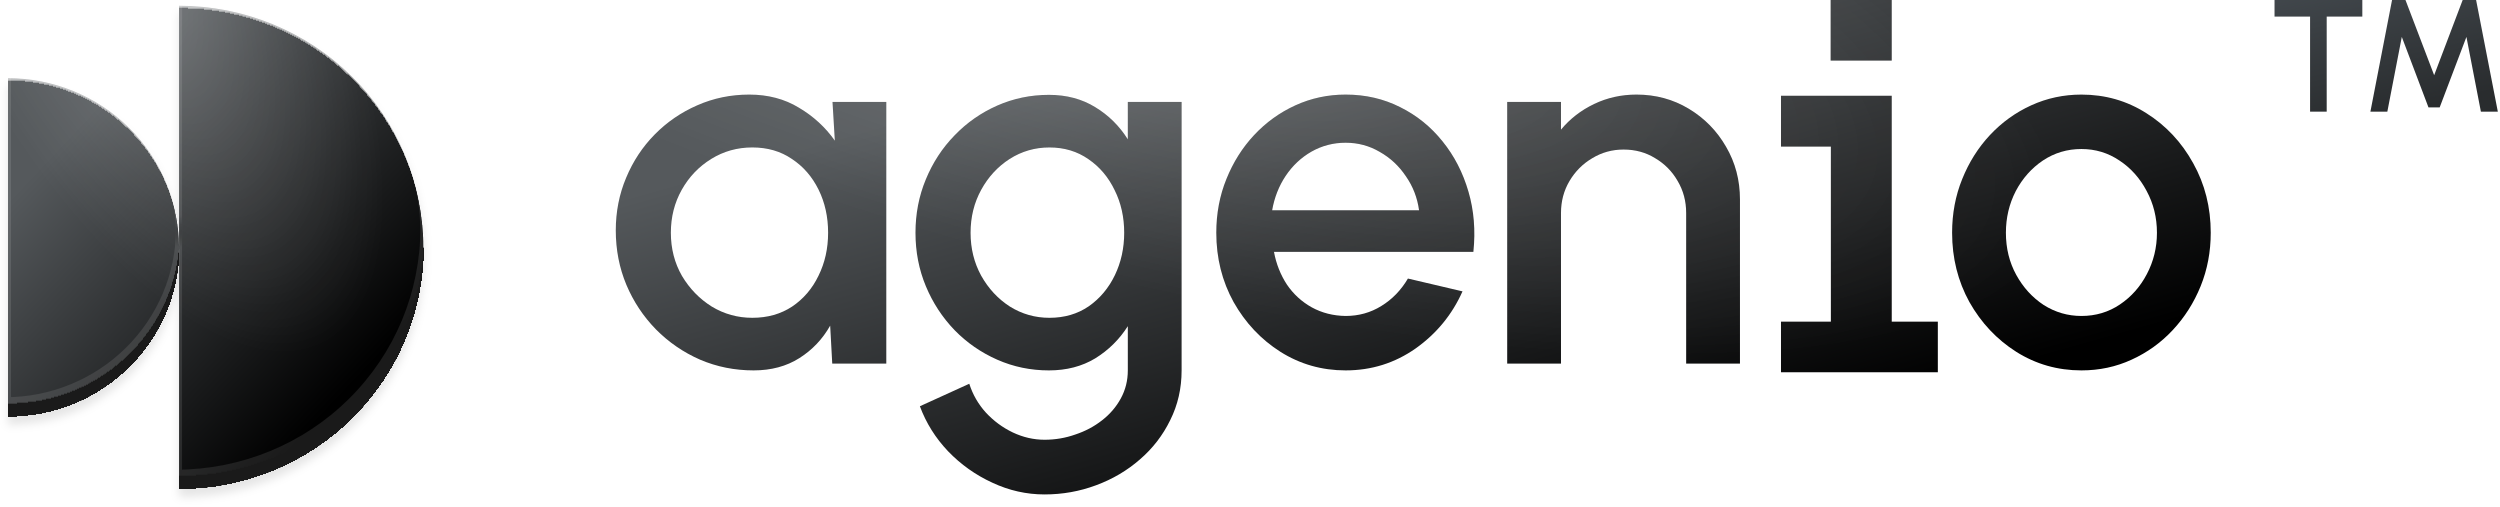
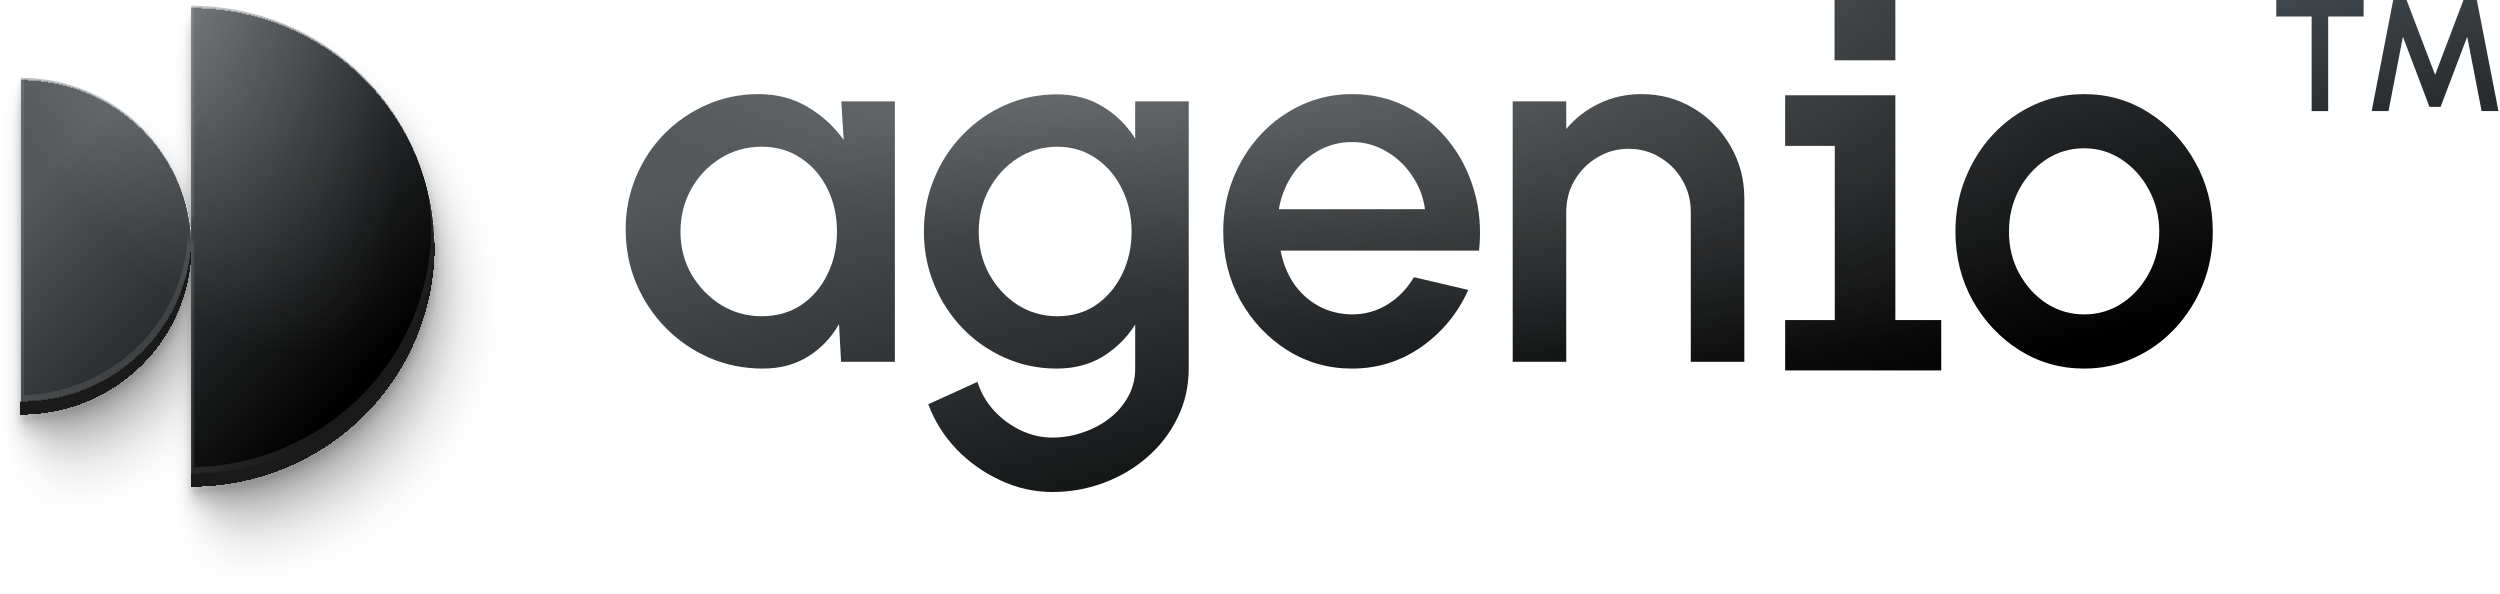
- <svg xmlns="http://www.w3.org/2000/svg" width="809" height="164" viewBox="0 0 809 164" fill="none">
-   <g filter="url(#filter0_diii_2197_426)">
-     <path d="M113.85 135.253C99.021 149.907 78.909 158.14 57.939 158.14V80.29C57.861 94.692 52.039 108.488 41.728 118.677C31.348 128.935 17.27 134.698 2.59 134.698L2.59 25.302C17.27 25.302 31.348 31.065 41.728 41.323C52.039 51.512 57.861 65.308 57.939 79.71L57.939 1.861C78.909 1.861 99.021 10.093 113.85 24.747C128.678 39.401 137.009 59.276 137.009 80C137.009 100.724 128.678 120.599 113.85 135.253Z" fill="url(#paint0_linear_2197_426)" />
-     <path d="M113.85 135.253C99.021 149.907 78.909 158.14 57.939 158.14V80.29C57.861 94.692 52.039 108.488 41.728 118.677C31.348 128.935 17.27 134.698 2.59 134.698L2.59 25.302C17.27 25.302 31.348 31.065 41.728 41.323C52.039 51.512 57.861 65.308 57.939 79.71L57.939 1.861C78.909 1.861 99.021 10.093 113.85 24.747C128.678 39.401 137.009 59.276 137.009 80C137.009 100.724 128.678 120.599 113.85 135.253Z" fill="url(#paint1_radial_2197_426)" fill-opacity="0.2" />
+ <svg xmlns="http://www.w3.org/2000/svg" width="813" height="193" viewBox="0 0 813 193" fill="none">
+   <g filter="url(#filter0_ddddiii_2197_426)">
+     <path d="M118.054 135.253C103.225 149.907 83.113 158.14 62.143 158.14V80.29C62.066 94.692 56.243 108.488 45.932 118.677C35.552 128.935 21.474 134.698 6.794 134.698L6.794 25.302C21.474 25.302 35.552 31.065 45.932 41.323C56.243 51.512 62.066 65.308 62.143 79.71L62.143 1.861C83.113 1.861 103.225 10.093 118.054 24.747C132.882 39.401 141.213 59.276 141.213 80C141.213 100.724 132.882 120.599 118.054 135.253Z" fill="url(#paint0_linear_2197_426)" />
+     <path d="M118.054 135.253C103.225 149.907 83.113 158.14 62.143 158.14V80.29C62.066 94.692 56.243 108.488 45.932 118.677C35.552 128.935 21.474 134.698 6.794 134.698L6.794 25.302C21.474 25.302 35.552 31.065 45.932 41.323C56.243 51.512 62.066 65.308 62.143 79.71L62.143 1.861C83.113 1.861 103.225 10.093 118.054 24.747C132.882 39.401 141.213 59.276 141.213 80C141.213 100.724 132.882 120.599 118.054 135.253Z" fill="url(#paint1_radial_2197_426)" fill-opacity="0.2" />
  </g>
-   <path d="M673.548 119.86C665.849 119.86 658.819 117.855 652.458 113.847C646.153 109.839 641.104 104.476 637.31 97.758C633.572 90.984 631.703 83.504 631.703 75.318C631.703 69.109 632.791 63.322 634.967 57.959C637.143 52.54 640.128 47.798 643.922 43.733C647.771 39.612 652.235 36.394 657.312 34.08C662.389 31.765 667.801 30.608 673.548 30.608C681.248 30.608 688.25 32.612 694.555 36.62C700.915 40.628 705.965 46.019 709.703 52.794C713.497 59.568 715.394 67.076 715.394 75.318C715.394 81.472 714.306 87.23 712.13 92.593C709.954 97.956 706.941 102.698 703.091 106.819C699.297 110.884 694.862 114.073 689.784 116.388C684.763 118.702 679.351 119.86 673.548 119.86ZM673.548 102.246C678.179 102.246 682.336 101.004 686.018 98.52C689.701 96.037 692.602 92.762 694.722 88.698C696.898 84.577 697.986 80.117 697.986 75.318C697.986 70.407 696.87 65.891 694.638 61.77C692.462 57.649 689.533 54.374 685.851 51.947C682.168 49.463 678.068 48.221 673.548 48.221C668.973 48.221 664.816 49.463 661.078 51.947C657.396 54.431 654.467 57.733 652.291 61.854C650.17 65.975 649.11 70.463 649.11 75.318C649.11 80.343 650.226 84.887 652.458 88.952C654.69 93.016 657.647 96.262 661.329 98.69C665.068 101.061 669.14 102.246 673.548 102.246Z" fill="url(#paint2_linear_2197_426)" />
-   <path d="M673.548 119.86C665.849 119.86 658.819 117.855 652.458 113.847C646.153 109.839 641.104 104.476 637.31 97.758C633.572 90.984 631.703 83.504 631.703 75.318C631.703 69.109 632.791 63.322 634.967 57.959C637.143 52.54 640.128 47.798 643.922 43.733C647.771 39.612 652.235 36.394 657.312 34.08C662.389 31.765 667.801 30.608 673.548 30.608C681.248 30.608 688.25 32.612 694.555 36.62C700.915 40.628 705.965 46.019 709.703 52.794C713.497 59.568 715.394 67.076 715.394 75.318C715.394 81.472 714.306 87.23 712.13 92.593C709.954 97.956 706.941 102.698 703.091 106.819C699.297 110.884 694.862 114.073 689.784 116.388C684.763 118.702 679.351 119.86 673.548 119.86ZM673.548 102.246C678.179 102.246 682.336 101.004 686.018 98.52C689.701 96.037 692.602 92.762 694.722 88.698C696.898 84.577 697.986 80.117 697.986 75.318C697.986 70.407 696.87 65.891 694.638 61.77C692.462 57.649 689.533 54.374 685.851 51.947C682.168 49.463 678.068 48.221 673.548 48.221C668.973 48.221 664.816 49.463 661.078 51.947C657.396 54.431 654.467 57.733 652.291 61.854C650.17 65.975 649.11 70.463 649.11 75.318C649.11 80.343 650.226 84.887 652.458 88.952C654.69 93.016 657.647 96.262 661.329 98.69C665.068 101.061 669.14 102.246 673.548 102.246Z" fill="url(#paint3_radial_2197_426)" fill-opacity="0.2" />
-   <path d="M563.051 64.564V117.658H545.643V68.883C545.643 65.1 544.722 61.657 542.881 58.552C541.096 55.447 538.669 52.991 535.6 51.185C532.587 49.322 529.184 48.39 525.39 48.39C521.707 48.39 518.332 49.322 515.263 51.185C512.194 52.991 509.74 55.447 507.898 58.552C506.057 61.657 505.137 65.1 505.137 68.883V117.658H487.729V32.979H505.137V41.955C508.038 38.455 511.609 35.689 515.849 33.656C520.089 31.624 524.664 30.608 529.574 30.608C535.767 30.608 541.403 32.132 546.48 35.181C551.557 38.229 555.574 42.322 558.531 47.459C561.544 52.596 563.051 58.298 563.051 64.564Z" fill="url(#paint4_linear_2197_426)" />
-   <path d="M563.051 64.564V117.658H545.643V68.883C545.643 65.1 544.722 61.657 542.881 58.552C541.096 55.447 538.669 52.991 535.6 51.185C532.587 49.322 529.184 48.39 525.39 48.39C521.707 48.39 518.332 49.322 515.263 51.185C512.194 52.991 509.74 55.447 507.898 58.552C506.057 61.657 505.137 65.1 505.137 68.883V117.658H487.729V32.979H505.137V41.955C508.038 38.455 511.609 35.689 515.849 33.656C520.089 31.624 524.664 30.608 529.574 30.608C535.767 30.608 541.403 32.132 546.48 35.181C551.557 38.229 555.574 42.322 558.531 47.459C561.544 52.596 563.051 58.298 563.051 64.564Z" fill="url(#paint5_radial_2197_426)" fill-opacity="0.2" />
-   <path d="M435.438 119.86C427.738 119.86 420.708 117.855 414.347 113.847C408.043 109.839 402.993 104.476 399.199 97.758C395.461 90.984 393.592 83.504 393.592 75.318C393.592 69.109 394.68 63.322 396.856 57.959C399.032 52.54 402.017 47.798 405.811 43.733C409.661 39.612 414.124 36.394 419.202 34.08C424.279 31.765 429.691 30.608 435.438 30.608C441.854 30.608 447.74 31.963 453.096 34.672C458.453 37.326 463.028 41.023 466.822 45.765C470.616 50.451 473.405 55.87 475.191 62.024C476.976 68.121 477.506 74.613 476.781 81.5H412.255C412.98 85.395 414.375 88.924 416.44 92.085C418.56 95.19 421.238 97.645 424.474 99.452C427.766 101.258 431.42 102.19 435.438 102.246C439.678 102.246 443.528 101.174 446.987 99.028C450.502 96.883 453.375 93.919 455.607 90.137L473.266 94.287C469.918 101.795 464.869 107.948 458.118 112.746C451.367 117.489 443.807 119.86 435.438 119.86ZM411.669 68.036H459.206C458.648 63.971 457.225 60.302 454.938 57.028C452.706 53.697 449.888 51.072 446.485 49.153C443.137 47.177 439.455 46.189 435.438 46.189C431.476 46.189 427.794 47.148 424.39 49.068C421.043 50.987 418.253 53.612 416.021 56.943C413.845 60.217 412.395 63.915 411.669 68.036Z" fill="url(#paint6_linear_2197_426)" />
-   <path d="M435.438 119.86C427.738 119.86 420.708 117.855 414.347 113.847C408.043 109.839 402.993 104.476 399.199 97.758C395.461 90.984 393.592 83.504 393.592 75.318C393.592 69.109 394.68 63.322 396.856 57.959C399.032 52.54 402.017 47.798 405.811 43.733C409.661 39.612 414.124 36.394 419.202 34.08C424.279 31.765 429.691 30.608 435.438 30.608C441.854 30.608 447.74 31.963 453.096 34.672C458.453 37.326 463.028 41.023 466.822 45.765C470.616 50.451 473.405 55.87 475.191 62.024C476.976 68.121 477.506 74.613 476.781 81.5H412.255C412.98 85.395 414.375 88.924 416.44 92.085C418.56 95.19 421.238 97.645 424.474 99.452C427.766 101.258 431.42 102.19 435.438 102.246C439.678 102.246 443.528 101.174 446.987 99.028C450.502 96.883 453.375 93.919 455.607 90.137L473.266 94.287C469.918 101.795 464.869 107.948 458.118 112.746C451.367 117.489 443.807 119.86 435.438 119.86ZM411.669 68.036H459.206C458.648 63.971 457.225 60.302 454.938 57.028C452.706 53.697 449.888 51.072 446.485 49.153C443.137 47.177 439.455 46.189 435.438 46.189C431.476 46.189 427.794 47.148 424.39 49.068C421.043 50.987 418.253 53.612 416.021 56.943C413.845 60.217 412.395 63.915 411.669 68.036Z" fill="url(#paint7_radial_2197_426)" fill-opacity="0.2" />
-   <path d="M364.962 32.982H382.369V119.862C382.369 125.677 381.142 131.04 378.687 135.951C376.288 140.863 373.024 145.097 368.895 148.653C364.766 152.266 360.024 155.061 354.668 157.036C349.367 159.012 343.816 160 338.013 160C332.155 160 326.52 158.73 321.107 156.19C315.695 153.706 310.925 150.319 306.796 146.028C302.723 141.738 299.683 136.883 297.674 131.463L313.659 124.181C314.775 127.681 316.56 130.786 319.015 133.496C321.526 136.205 324.427 138.351 327.719 139.931C331.067 141.512 334.498 142.302 338.013 142.302C341.472 142.302 344.792 141.738 347.972 140.609C351.208 139.536 354.082 138.012 356.593 136.036C359.159 134.06 361.196 131.689 362.702 128.923C364.208 126.157 364.962 123.137 364.962 119.862V105.552C362.228 109.842 358.713 113.314 354.417 115.967C350.12 118.564 345.127 119.862 339.436 119.862C333.522 119.862 327.942 118.705 322.698 116.391C317.453 114.076 312.85 110.886 308.889 106.822C304.927 102.701 301.831 97.959 299.599 92.596C297.367 87.233 296.251 81.475 296.251 75.321C296.251 69.168 297.367 63.41 299.599 58.047C301.831 52.627 304.927 47.885 308.889 43.821C312.85 39.7 317.453 36.482 322.698 34.167C327.942 31.853 333.522 30.695 339.436 30.695C345.127 30.695 350.12 32.022 354.417 34.675C358.713 37.272 362.228 40.744 364.962 45.091V32.982ZM339.603 102.842C344.457 102.842 348.698 101.6 352.324 99.116C355.951 96.576 358.768 93.217 360.777 89.039C362.786 84.862 363.79 80.289 363.79 75.321C363.79 70.24 362.758 65.64 360.693 61.519C358.685 57.341 355.867 54.01 352.241 51.526C348.614 48.986 344.402 47.716 339.603 47.716C334.917 47.716 330.62 48.958 326.715 51.442C322.865 53.926 319.796 57.256 317.509 61.434C315.221 65.611 314.077 70.24 314.077 75.321C314.077 80.402 315.221 85.031 317.509 89.209C319.852 93.386 322.949 96.717 326.798 99.201C330.704 101.628 334.972 102.842 339.603 102.842Z" fill="url(#paint8_linear_2197_426)" />
-   <path d="M364.962 32.982H382.369V119.862C382.369 125.677 381.142 131.04 378.687 135.951C376.288 140.863 373.024 145.097 368.895 148.653C364.766 152.266 360.024 155.061 354.668 157.036C349.367 159.012 343.816 160 338.013 160C332.155 160 326.52 158.73 321.107 156.19C315.695 153.706 310.925 150.319 306.796 146.028C302.723 141.738 299.683 136.883 297.674 131.463L313.659 124.181C314.775 127.681 316.56 130.786 319.015 133.496C321.526 136.205 324.427 138.351 327.719 139.931C331.067 141.512 334.498 142.302 338.013 142.302C341.472 142.302 344.792 141.738 347.972 140.609C351.208 139.536 354.082 138.012 356.593 136.036C359.159 134.06 361.196 131.689 362.702 128.923C364.208 126.157 364.962 123.137 364.962 119.862V105.552C362.228 109.842 358.713 113.314 354.417 115.967C350.12 118.564 345.127 119.862 339.436 119.862C333.522 119.862 327.942 118.705 322.698 116.391C317.453 114.076 312.85 110.886 308.889 106.822C304.927 102.701 301.831 97.959 299.599 92.596C297.367 87.233 296.251 81.475 296.251 75.321C296.251 69.168 297.367 63.41 299.599 58.047C301.831 52.627 304.927 47.885 308.889 43.821C312.85 39.7 317.453 36.482 322.698 34.167C327.942 31.853 333.522 30.695 339.436 30.695C345.127 30.695 350.12 32.022 354.417 34.675C358.713 37.272 362.228 40.744 364.962 45.091V32.982ZM339.603 102.842C344.457 102.842 348.698 101.6 352.324 99.116C355.951 96.576 358.768 93.217 360.777 89.039C362.786 84.862 363.79 80.289 363.79 75.321C363.79 70.24 362.758 65.64 360.693 61.519C358.685 57.341 355.867 54.01 352.241 51.526C348.614 48.986 344.402 47.716 339.603 47.716C334.917 47.716 330.62 48.958 326.715 51.442C322.865 53.926 319.796 57.256 317.509 61.434C315.221 65.611 314.077 70.24 314.077 75.321C314.077 80.402 315.221 85.031 317.509 89.209C319.852 93.386 322.949 96.717 326.798 99.201C330.704 101.628 334.972 102.842 339.603 102.842Z" fill="url(#paint9_radial_2197_426)" fill-opacity="0.2" />
-   <path d="M269.398 32.979H286.806V117.658H269.314L268.645 105.379C266.19 109.726 262.87 113.226 258.685 115.88C254.501 118.533 249.563 119.86 243.872 119.86C237.735 119.86 231.96 118.702 226.548 116.388C221.136 114.017 216.366 110.742 212.237 106.565C208.164 102.387 204.984 97.589 202.696 92.169C200.408 86.694 199.265 80.823 199.265 74.556C199.265 68.516 200.381 62.842 202.612 57.536C204.844 52.173 207.941 47.487 211.902 43.479C215.863 39.471 220.438 36.338 225.627 34.08C230.872 31.765 236.479 30.608 242.449 30.608C248.531 30.608 253.887 32.019 258.518 34.842C263.205 37.608 267.082 41.164 270.151 45.511L269.398 32.979ZM243.454 102.839C248.363 102.839 252.66 101.625 256.342 99.198C260.024 96.714 262.87 93.383 264.878 89.206C266.943 85.028 267.975 80.399 267.975 75.318C267.975 70.181 266.943 65.524 264.878 61.346C262.814 57.169 259.941 53.866 256.258 51.439C252.632 48.955 248.363 47.713 243.454 47.713C238.599 47.713 234.164 48.955 230.147 51.439C226.129 53.923 222.949 57.254 220.606 61.431C218.263 65.609 217.091 70.238 217.091 75.318C217.091 80.456 218.29 85.113 220.69 89.29C223.145 93.412 226.353 96.714 230.314 99.198C234.331 101.625 238.711 102.839 243.454 102.839Z" fill="url(#paint10_linear_2197_426)" />
-   <path d="M269.398 32.979H286.806V117.658H269.314L268.645 105.379C266.19 109.726 262.87 113.226 258.685 115.88C254.501 118.533 249.563 119.86 243.872 119.86C237.735 119.86 231.96 118.702 226.548 116.388C221.136 114.017 216.366 110.742 212.237 106.565C208.164 102.387 204.984 97.589 202.696 92.169C200.408 86.694 199.265 80.823 199.265 74.556C199.265 68.516 200.381 62.842 202.612 57.536C204.844 52.173 207.941 47.487 211.902 43.479C215.863 39.471 220.438 36.338 225.627 34.08C230.872 31.765 236.479 30.608 242.449 30.608C248.531 30.608 253.887 32.019 258.518 34.842C263.205 37.608 267.082 41.164 270.151 45.511L269.398 32.979ZM243.454 102.839C248.363 102.839 252.66 101.625 256.342 99.198C260.024 96.714 262.87 93.383 264.878 89.206C266.943 85.028 267.975 80.399 267.975 75.318C267.975 70.181 266.943 65.524 264.878 61.346C262.814 57.169 259.941 53.866 256.258 51.439C252.632 48.955 248.363 47.713 243.454 47.713C238.599 47.713 234.164 48.955 230.147 51.439C226.129 53.923 222.949 57.254 220.606 61.431C218.263 65.609 217.091 70.238 217.091 75.318C217.091 80.456 218.29 85.113 220.69 89.29C223.145 93.412 226.353 96.714 230.314 99.198C234.331 101.625 238.711 102.839 243.454 102.839Z" fill="url(#paint11_radial_2197_426)" fill-opacity="0.2" />
-   <path d="M576.328 30.985H612.166V104.087H627.081V120.461H576.328V104.087H592.469V47.442H576.328V30.985Z" fill="url(#paint12_linear_2197_426)" />
-   <path d="M576.328 30.985H612.166V104.087H627.081V120.461H576.328V104.087H592.469V47.442H576.328V30.985Z" fill="url(#paint13_radial_2197_426)" fill-opacity="0.2" />
-   <path fill-rule="evenodd" clip-rule="evenodd" d="M592.389 0V19.61H612.166V0H592.389Z" fill="url(#paint14_linear_2197_426)" />
-   <path fill-rule="evenodd" clip-rule="evenodd" d="M592.389 0V19.61H612.166V0H592.389Z" fill="url(#paint15_radial_2197_426)" fill-opacity="0.2" />
-   <path d="M764.448 0V5.368H752.918V36.129H747.541V5.368H736.038V0H764.448Z" fill="url(#paint16_linear_2197_426)" />
-   <path d="M764.448 0V5.368H752.918V36.129H747.541V5.368H736.038V0H764.448Z" fill="url(#paint17_radial_2197_426)" fill-opacity="0.2" />
-   <path d="M767.063 36.129L774.069 0H778.412L787.692 24.336L796.921 0H801.264L808.296 36.129H802.815L798.136 11.949L789.476 34.761H785.857L777.223 11.949L772.543 36.129H767.063Z" fill="url(#paint18_linear_2197_426)" />
-   <path d="M767.063 36.129L774.069 0H778.412L787.692 24.336L796.921 0H801.264L808.296 36.129H802.815L798.136 11.949L789.476 34.761H785.857L777.223 11.949L772.543 36.129H767.063Z" fill="url(#paint19_radial_2197_426)" fill-opacity="0.2" />
+   <path d="M677.752 119.86C670.053 119.86 663.023 117.855 656.662 113.847C650.357 109.839 645.308 104.476 641.514 97.758C637.776 90.984 635.907 83.504 635.907 75.318C635.907 69.109 636.995 63.322 639.171 57.959C641.347 52.54 644.332 47.798 648.126 43.733C651.975 39.612 656.439 36.394 661.516 34.08C666.593 31.765 672.005 30.608 677.752 30.608C685.452 30.608 692.454 32.612 698.759 36.62C705.119 40.628 710.169 46.019 713.907 52.794C717.701 59.568 719.598 67.076 719.598 75.318C719.598 81.472 718.51 87.23 716.334 92.593C714.158 97.956 711.145 102.698 707.295 106.819C703.501 110.884 699.066 114.073 693.988 116.388C688.967 118.702 683.555 119.86 677.752 119.86ZM677.752 102.246C682.383 102.246 686.54 101.004 690.222 98.52C693.905 96.037 696.806 92.762 698.926 88.698C701.102 84.577 702.19 80.117 702.19 75.318C702.19 70.407 701.074 65.891 698.842 61.77C696.666 57.649 693.737 54.374 690.055 51.947C686.372 49.463 682.272 48.221 677.752 48.221C673.177 48.221 669.021 49.463 665.282 51.947C661.6 54.431 658.671 57.733 656.495 61.854C654.375 65.975 653.314 70.463 653.314 75.318C653.314 80.343 654.43 84.887 656.662 88.952C658.894 93.016 661.851 96.262 665.533 98.69C669.272 101.061 673.345 102.246 677.752 102.246Z" fill="url(#paint2_linear_2197_426)" />
+   <path d="M677.752 119.86C670.053 119.86 663.023 117.855 656.662 113.847C650.357 109.839 645.308 104.476 641.514 97.758C637.776 90.984 635.907 83.504 635.907 75.318C635.907 69.109 636.995 63.322 639.171 57.959C641.347 52.54 644.332 47.798 648.126 43.733C651.975 39.612 656.439 36.394 661.516 34.08C666.593 31.765 672.005 30.608 677.752 30.608C685.452 30.608 692.454 32.612 698.759 36.62C705.119 40.628 710.169 46.019 713.907 52.794C717.701 59.568 719.598 67.076 719.598 75.318C719.598 81.472 718.51 87.23 716.334 92.593C714.158 97.956 711.145 102.698 707.295 106.819C703.501 110.884 699.066 114.073 693.988 116.388C688.967 118.702 683.555 119.86 677.752 119.86ZM677.752 102.246C682.383 102.246 686.54 101.004 690.222 98.52C693.905 96.037 696.806 92.762 698.926 88.698C701.102 84.577 702.19 80.117 702.19 75.318C702.19 70.407 701.074 65.891 698.842 61.77C696.666 57.649 693.737 54.374 690.055 51.947C686.372 49.463 682.272 48.221 677.752 48.221C673.177 48.221 669.021 49.463 665.282 51.947C661.6 54.431 658.671 57.733 656.495 61.854C654.375 65.975 653.314 70.463 653.314 75.318C653.314 80.343 654.43 84.887 656.662 88.952C658.894 93.016 661.851 96.262 665.533 98.69C669.272 101.061 673.345 102.246 677.752 102.246Z" fill="url(#paint3_radial_2197_426)" fill-opacity="0.2" />
+   <path d="M567.255 64.564V117.658H549.847V68.883C549.847 65.1 548.927 61.657 547.085 58.552C545.3 55.447 542.873 52.991 539.804 51.185C536.791 49.322 533.388 48.39 529.594 48.39C525.911 48.39 522.536 49.322 519.467 51.185C516.399 52.991 513.944 55.447 512.102 58.552C510.261 61.657 509.341 65.1 509.341 68.883V117.658H491.933V32.979H509.341V41.955C512.242 38.455 515.813 35.689 520.053 33.656C524.293 31.624 528.869 30.608 533.778 30.608C539.972 30.608 545.607 32.132 550.684 35.181C555.761 38.229 559.778 42.322 562.736 47.459C565.748 52.596 567.255 58.298 567.255 64.564Z" fill="url(#paint4_linear_2197_426)" />
+   <path d="M567.255 64.564V117.658H549.847V68.883C549.847 65.1 548.927 61.657 547.085 58.552C545.3 55.447 542.873 52.991 539.804 51.185C536.791 49.322 533.388 48.39 529.594 48.39C525.911 48.39 522.536 49.322 519.467 51.185C516.399 52.991 513.944 55.447 512.102 58.552C510.261 61.657 509.341 65.1 509.341 68.883V117.658H491.933V32.979H509.341V41.955C512.242 38.455 515.813 35.689 520.053 33.656C524.293 31.624 528.869 30.608 533.778 30.608C539.972 30.608 545.607 32.132 550.684 35.181C555.761 38.229 559.778 42.322 562.736 47.459C565.748 52.596 567.255 58.298 567.255 64.564Z" fill="url(#paint5_radial_2197_426)" fill-opacity="0.2" />
+   <path d="M439.642 119.86C431.942 119.86 424.912 117.855 418.552 113.847C412.247 109.839 407.197 104.476 403.403 97.758C399.665 90.984 397.796 83.504 397.796 75.318C397.796 69.109 398.884 63.322 401.06 57.959C403.236 52.54 406.221 47.798 410.015 43.733C413.865 39.612 418.328 36.394 423.406 34.08C428.483 31.765 433.895 30.608 439.642 30.608C446.058 30.608 451.944 31.963 457.3 34.672C462.657 37.326 467.232 41.023 471.026 45.765C474.82 50.451 477.61 55.87 479.395 62.024C481.18 68.121 481.71 74.613 480.985 81.5H416.459C417.185 85.395 418.579 88.924 420.644 92.085C422.764 95.19 425.442 97.645 428.678 99.452C431.97 101.258 435.625 102.19 439.642 102.246C443.882 102.246 447.732 101.174 451.191 99.028C454.706 96.883 457.579 93.919 459.811 90.137L477.47 94.287C474.122 101.795 469.073 107.948 462.322 112.746C455.571 117.489 448.011 119.86 439.642 119.86ZM415.873 68.036H463.41C462.852 63.971 461.429 60.302 459.142 57.028C456.91 53.697 454.092 51.072 450.689 49.153C447.341 47.177 443.659 46.189 439.642 46.189C435.68 46.189 431.998 47.148 428.594 49.068C425.247 50.987 422.457 53.612 420.225 56.943C418.049 60.217 416.599 63.915 415.873 68.036Z" fill="url(#paint6_linear_2197_426)" />
+   <path d="M439.642 119.86C431.942 119.86 424.912 117.855 418.552 113.847C412.247 109.839 407.197 104.476 403.403 97.758C399.665 90.984 397.796 83.504 397.796 75.318C397.796 69.109 398.884 63.322 401.06 57.959C403.236 52.54 406.221 47.798 410.015 43.733C413.865 39.612 418.328 36.394 423.406 34.08C428.483 31.765 433.895 30.608 439.642 30.608C446.058 30.608 451.944 31.963 457.3 34.672C462.657 37.326 467.232 41.023 471.026 45.765C474.82 50.451 477.61 55.87 479.395 62.024C481.18 68.121 481.71 74.613 480.985 81.5H416.459C417.185 85.395 418.579 88.924 420.644 92.085C422.764 95.19 425.442 97.645 428.678 99.452C431.97 101.258 435.625 102.19 439.642 102.246C443.882 102.246 447.732 101.174 451.191 99.028C454.706 96.883 457.579 93.919 459.811 90.137L477.47 94.287C474.122 101.795 469.073 107.948 462.322 112.746C455.571 117.489 448.011 119.86 439.642 119.86ZM415.873 68.036H463.41C462.852 63.971 461.429 60.302 459.142 57.028C456.91 53.697 454.092 51.072 450.689 49.153C447.341 47.177 443.659 46.189 439.642 46.189C435.68 46.189 431.998 47.148 428.594 49.068C425.247 50.987 422.457 53.612 420.225 56.943C418.049 60.217 416.599 63.915 415.873 68.036Z" fill="url(#paint7_radial_2197_426)" fill-opacity="0.2" />
+   <path d="M369.166 32.982H386.573V119.862C386.573 125.677 385.346 131.04 382.891 135.951C380.492 140.863 377.228 145.097 373.099 148.653C368.97 152.266 364.228 155.061 358.872 157.036C353.571 159.012 348.02 160 342.217 160C336.359 160 330.724 158.73 325.312 156.19C319.9 153.706 315.129 150.319 311 146.028C306.927 141.738 303.887 136.883 301.878 131.463L317.863 124.181C318.979 127.681 320.764 130.786 323.219 133.496C325.73 136.205 328.631 138.351 331.923 139.931C335.271 141.512 338.702 142.302 342.217 142.302C345.676 142.302 348.996 141.738 352.176 140.609C355.412 139.536 358.286 138.012 360.797 136.036C363.363 134.06 365.4 131.689 366.906 128.923C368.413 126.157 369.166 123.137 369.166 119.862V105.552C366.432 109.842 362.917 113.314 358.621 115.967C354.325 118.564 349.331 119.862 343.64 119.862C337.726 119.862 332.146 118.705 326.902 116.391C321.657 114.076 317.054 110.886 313.093 106.822C309.131 102.701 306.035 97.959 303.803 92.596C301.571 87.233 300.455 81.475 300.455 75.321C300.455 69.168 301.571 63.41 303.803 58.047C306.035 52.627 309.131 47.885 313.093 43.821C317.054 39.7 321.657 36.482 326.902 34.167C332.146 31.853 337.726 30.695 343.64 30.695C349.331 30.695 354.325 32.022 358.621 34.675C362.917 37.272 366.432 40.744 369.166 45.091V32.982ZM343.807 102.842C348.661 102.842 352.902 101.6 356.528 99.116C360.155 96.576 362.973 93.217 364.981 89.039C366.99 84.862 367.994 80.289 367.994 75.321C367.994 70.24 366.962 65.64 364.897 61.519C362.889 57.341 360.071 54.01 356.445 51.526C352.818 48.986 348.606 47.716 343.807 47.716C339.121 47.716 334.824 48.958 330.919 51.442C327.069 53.926 324 57.256 321.713 61.434C319.425 65.611 318.282 70.24 318.282 75.321C318.282 80.402 319.425 85.031 321.713 89.209C324.056 93.386 327.153 96.717 331.003 99.201C334.908 101.628 339.176 102.842 343.807 102.842Z" fill="url(#paint8_linear_2197_426)" />
+   <path d="M369.166 32.982H386.573V119.862C386.573 125.677 385.346 131.04 382.891 135.951C380.492 140.863 377.228 145.097 373.099 148.653C368.97 152.266 364.228 155.061 358.872 157.036C353.571 159.012 348.02 160 342.217 160C336.359 160 330.724 158.73 325.312 156.19C319.9 153.706 315.129 150.319 311 146.028C306.927 141.738 303.887 136.883 301.878 131.463L317.863 124.181C318.979 127.681 320.764 130.786 323.219 133.496C325.73 136.205 328.631 138.351 331.923 139.931C335.271 141.512 338.702 142.302 342.217 142.302C345.676 142.302 348.996 141.738 352.176 140.609C355.412 139.536 358.286 138.012 360.797 136.036C363.363 134.06 365.4 131.689 366.906 128.923C368.413 126.157 369.166 123.137 369.166 119.862V105.552C366.432 109.842 362.917 113.314 358.621 115.967C354.325 118.564 349.331 119.862 343.64 119.862C337.726 119.862 332.146 118.705 326.902 116.391C321.657 114.076 317.054 110.886 313.093 106.822C309.131 102.701 306.035 97.959 303.803 92.596C301.571 87.233 300.455 81.475 300.455 75.321C300.455 69.168 301.571 63.41 303.803 58.047C306.035 52.627 309.131 47.885 313.093 43.821C317.054 39.7 321.657 36.482 326.902 34.167C332.146 31.853 337.726 30.695 343.64 30.695C349.331 30.695 354.325 32.022 358.621 34.675C362.917 37.272 366.432 40.744 369.166 45.091V32.982ZM343.807 102.842C348.661 102.842 352.902 101.6 356.528 99.116C360.155 96.576 362.973 93.217 364.981 89.039C366.99 84.862 367.994 80.289 367.994 75.321C367.994 70.24 366.962 65.64 364.897 61.519C362.889 57.341 360.071 54.01 356.445 51.526C352.818 48.986 348.606 47.716 343.807 47.716C339.121 47.716 334.824 48.958 330.919 51.442C327.069 53.926 324 57.256 321.713 61.434C319.425 65.611 318.282 70.24 318.282 75.321C318.282 80.402 319.425 85.031 321.713 89.209C324.056 93.386 327.153 96.717 331.003 99.201C334.908 101.628 339.176 102.842 343.807 102.842Z" fill="url(#paint9_radial_2197_426)" fill-opacity="0.2" />
+   <path d="M273.602 32.979H291.01V117.658H273.518L272.849 105.379C270.394 109.726 267.074 113.226 262.889 115.88C258.705 118.533 253.767 119.86 248.076 119.86C241.939 119.86 236.164 118.702 230.752 116.388C225.34 114.017 220.57 110.742 216.441 106.565C212.368 102.387 209.188 97.589 206.9 92.169C204.613 86.694 203.469 80.823 203.469 74.556C203.469 68.516 204.585 62.842 206.816 57.536C209.048 52.173 212.145 47.487 216.106 43.479C220.067 39.471 224.643 36.338 229.831 34.08C235.076 31.765 240.683 30.608 246.653 30.608C252.735 30.608 258.091 32.019 262.722 34.842C267.409 37.608 271.286 41.164 274.355 45.511L273.602 32.979ZM247.658 102.839C252.568 102.839 256.864 101.625 260.546 99.198C264.228 96.714 267.074 93.383 269.083 89.206C271.147 85.028 272.179 80.399 272.179 75.318C272.179 70.181 271.147 65.524 269.083 61.346C267.018 57.169 264.145 53.866 260.462 51.439C256.836 48.955 252.568 47.713 247.658 47.713C242.804 47.713 238.368 48.955 234.351 51.439C230.334 53.923 227.153 57.254 224.81 61.431C222.467 65.609 221.295 70.238 221.295 75.318C221.295 80.456 222.495 85.113 224.894 89.29C227.349 93.412 230.557 96.714 234.518 99.198C238.535 101.625 242.915 102.839 247.658 102.839Z" fill="url(#paint10_linear_2197_426)" />
+   <path d="M273.602 32.979H291.01V117.658H273.518L272.849 105.379C270.394 109.726 267.074 113.226 262.889 115.88C258.705 118.533 253.767 119.86 248.076 119.86C241.939 119.86 236.164 118.702 230.752 116.388C225.34 114.017 220.57 110.742 216.441 106.565C212.368 102.387 209.188 97.589 206.9 92.169C204.613 86.694 203.469 80.823 203.469 74.556C203.469 68.516 204.585 62.842 206.816 57.536C209.048 52.173 212.145 47.487 216.106 43.479C220.067 39.471 224.643 36.338 229.831 34.08C235.076 31.765 240.683 30.608 246.653 30.608C252.735 30.608 258.091 32.019 262.722 34.842C267.409 37.608 271.286 41.164 274.355 45.511L273.602 32.979ZM247.658 102.839C252.568 102.839 256.864 101.625 260.546 99.198C264.228 96.714 267.074 93.383 269.083 89.206C271.147 85.028 272.179 80.399 272.179 75.318C272.179 70.181 271.147 65.524 269.083 61.346C267.018 57.169 264.145 53.866 260.462 51.439C256.836 48.955 252.568 47.713 247.658 47.713C242.804 47.713 238.368 48.955 234.351 51.439C230.334 53.923 227.153 57.254 224.81 61.431C222.467 65.609 221.295 70.238 221.295 75.318C221.295 80.456 222.495 85.113 224.894 89.29C227.349 93.412 230.557 96.714 234.518 99.198C238.535 101.625 242.915 102.839 247.658 102.839Z" fill="url(#paint11_radial_2197_426)" fill-opacity="0.2" />
+   <path d="M580.532 30.985H616.37V104.087H631.285V120.461H580.532V104.087H596.673V47.442H580.532V30.985Z" fill="url(#paint12_linear_2197_426)" />
+   <path d="M580.532 30.985H616.37V104.087H631.285V120.461H580.532V104.087H596.673V47.442H580.532V30.985Z" fill="url(#paint13_radial_2197_426)" fill-opacity="0.2" />
+   <path fill-rule="evenodd" clip-rule="evenodd" d="M596.593 0V19.61H616.37V0H596.593Z" fill="url(#paint14_linear_2197_426)" />
+   <path fill-rule="evenodd" clip-rule="evenodd" d="M596.593 0V19.61H616.37V0H596.593Z" fill="url(#paint15_radial_2197_426)" fill-opacity="0.2" />
+   <path d="M768.652 0V5.368H757.123V36.129H751.745V5.368H740.242V0H768.652Z" fill="url(#paint16_linear_2197_426)" />
+   <path d="M768.652 0V5.368H757.123V36.129H751.745V5.368H740.242V0H768.652Z" fill="url(#paint17_radial_2197_426)" fill-opacity="0.2" />
+   <path d="M771.267 36.129L778.273 0H782.616L791.896 24.336L801.125 0H805.468L812.5 36.129H807.019L802.34 11.949L793.68 34.761H790.061L781.427 11.949L776.748 36.129H771.267Z" fill="url(#paint18_linear_2197_426)" />
+   <path d="M771.267 36.129L778.273 0H782.616L791.896 24.336L801.125 0H805.468L812.5 36.129H807.019L802.34 11.949L793.68 34.761H790.061L781.427 11.949L776.748 36.129H771.267Z" fill="url(#paint19_radial_2197_426)" fill-opacity="0.2" />
  <defs>
-     <filter id="filter0_diii_2197_426" x="7.10487e-05" y="0.997" width="139.599" height="162.323" filterUnits="userSpaceOnUse" color-interpolation-filters="sRGB">
+     <filter id="filter0_ddddiii_2197_426" x="0" y="0.997" width="165.275" height="191.857" filterUnits="userSpaceOnUse" color-interpolation-filters="sRGB">
      <feFlood flood-opacity="0" result="BackgroundImageFix" />
      <feColorMatrix in="SourceAlpha" type="matrix" values="0 0 0 0 0 0 0 0 0 0 0 0 0 0 0 0 0 0 127 0" result="hardAlpha" />
-       <feOffset dy="2.59" />
-       <feGaussianBlur stdDeviation="1.295" />
-       <feComposite in2="hardAlpha" operator="out" />
-       <feColorMatrix type="matrix" values="0 0 0 0 0 0 0 0 0 0 0 0 0 0 0 0 0 0 0.1 0" />
+       <feOffset dy="2.389" />
+       <feGaussianBlur stdDeviation="0.956" />
+       <feColorMatrix type="matrix" values="0 0 0 0 0 0 0 0 0 0 0 0 0 0 0 0 0 0 0.12 0" />
      <feBlend mode="normal" in2="BackgroundImageFix" result="effect1_dropShadow_2197_426" />
-       <feBlend mode="normal" in="SourceGraphic" in2="effect1_dropShadow_2197_426" result="shape" />
      <feColorMatrix in="SourceAlpha" type="matrix" values="0 0 0 0 0 0 0 0 0 0 0 0 0 0 0 0 0 0 127 0" result="hardAlpha" />
-       <feMorphology radius="0.863" operator="erode" in="SourceAlpha" result="effect2_innerShadow_2197_426" />
+       <feOffset dy="5.742" />
+       <feGaussianBlur stdDeviation="2.297" />
+       <feColorMatrix type="matrix" values="0 0 0 0 0 0 0 0 0 0 0 0 0 0 0 0 0 0 0.128 0" />
+       <feBlend mode="normal" in2="effect1_dropShadow_2197_426" result="effect2_dropShadow_2197_426" />
+       <feColorMatrix in="SourceAlpha" type="matrix" values="0 0 0 0 0 0 0 0 0 0 0 0 0 0 0 0 0 0 127 0" result="hardAlpha" />
+       <feOffset dx="3.454" dy="10.811" />
+       <feGaussianBlur stdDeviation="4.325" />
+       <feColorMatrix type="matrix" values="0 0 0 0 0 0 0 0 0 0 0 0 0 0 0 0 0 0 0.135 0" />
+       <feBlend mode="normal" in2="effect2_dropShadow_2197_426" result="effect3_dropShadow_2197_426" />
+       <feColorMatrix in="SourceAlpha" type="matrix" values="0 0 0 0 0 0 0 0 0 0 0 0 0 0 0 0 0 0 127 0" result="hardAlpha" />
+       <feOffset dx="8.634" dy="19.286" />
+       <feGaussianBlur stdDeviation="7.714" />
+       <feColorMatrix type="matrix" values="0 0 0 0 0 0 0 0 0 0 0 0 0 0 0 0 0 0 0.142 0" />
+       <feBlend mode="normal" in2="effect3_dropShadow_2197_426" result="effect4_dropShadow_2197_426" />
+       <feBlend mode="normal" in="SourceGraphic" in2="effect4_dropShadow_2197_426" result="shape" />
+       <feColorMatrix in="SourceAlpha" type="matrix" values="0 0 0 0 0 0 0 0 0 0 0 0 0 0 0 0 0 0 127 0" result="hardAlpha" />
+       <feMorphology radius="0.863" operator="erode" in="SourceAlpha" result="effect5_innerShadow_2197_426" />
      <feOffset dy="-5.181" />
      <feComposite in2="hardAlpha" operator="arithmetic" k2="-1" k3="1" />
      <feColorMatrix type="matrix" values="0 0 0 0 1 0 0 0 0 1 0 0 0 0 1 0 0 0 0.1 0" />
-       <feBlend mode="normal" in2="shape" result="effect2_innerShadow_2197_426" />
+       <feBlend mode="normal" in2="shape" result="effect5_innerShadow_2197_426" />
      <feColorMatrix in="SourceAlpha" type="matrix" values="0 0 0 0 0 0 0 0 0 0 0 0 0 0 0 0 0 0 127 0" result="hardAlpha" />
      <feOffset dy="-4.317" />
      <feComposite in2="hardAlpha" operator="arithmetic" k2="-1" k3="1" />
      <feColorMatrix type="matrix" values="0 0 0 0 0.101 0 0 0 0 0.101 0 0 0 0 0.101 0 0 0 1 0" />
-       <feBlend mode="normal" in2="effect2_innerShadow_2197_426" result="effect3_innerShadow_2197_426" />
+       <feBlend mode="normal" in2="effect5_innerShadow_2197_426" result="effect6_innerShadow_2197_426" />
      <feColorMatrix in="SourceAlpha" type="matrix" values="0 0 0 0 0 0 0 0 0 0 0 0 0 0 0 0 0 0 127 0" result="hardAlpha" />
      <feOffset dy="0.863" />
      <feComposite in2="hardAlpha" operator="arithmetic" k2="-1" k3="1" />
      <feColorMatrix type="matrix" values="0 0 0 0 1 0 0 0 0 1 0 0 0 0 1 0 0 0 0.6 0" />
-       <feBlend mode="normal" in2="effect3_innerShadow_2197_426" result="effect4_innerShadow_2197_426" />
+       <feBlend mode="normal" in2="effect6_innerShadow_2197_426" result="effect7_innerShadow_2197_426" />
    </filter>
-     <linearGradient id="paint0_linear_2197_426" x1="71.788" y1="-8.332" x2="160.353" y2="75.271" gradientUnits="userSpaceOnUse">
+     <linearGradient id="paint0_linear_2197_426" x1="75.992" y1="-8.332" x2="164.557" y2="75.271" gradientUnits="userSpaceOnUse">
      <stop stop-color="#55595C" />
      <stop offset="1" />
    </linearGradient>
-     <radialGradient id="paint1_radial_2197_426" cx="0" cy="0" r="1" gradientTransform="matrix(84.0959 84.6512 -4.23611 97.7726 40.4166 -14.4185)" gradientUnits="userSpaceOnUse">
+     <radialGradient id="paint1_radial_2197_426" cx="0" cy="0" r="1" gradientTransform="matrix(84.0959 84.6512 -4.23611 97.7726 44.6207 -14.4185)" gradientUnits="userSpaceOnUse">
      <stop stop-color="white" />
      <stop offset="1" stop-color="white" stop-opacity="0" />
    </radialGradient>
-     <linearGradient id="paint2_linear_2197_426" x1="464.964" y1="-10.435" x2="512.482" y2="157.793" gradientUnits="userSpaceOnUse">
+     <linearGradient id="paint2_linear_2197_426" x1="469.168" y1="-10.435" x2="516.686" y2="157.793" gradientUnits="userSpaceOnUse">
      <stop stop-color="#55595C" />
      <stop offset="1" />
    </linearGradient>
-     <radialGradient id="paint3_radial_2197_426" cx="0" cy="0" r="1" gradientTransform="matrix(322.905 86.6667 -16.2655 100.101 344.507 -16.6664)" gradientUnits="userSpaceOnUse">
+     <radialGradient id="paint3_radial_2197_426" cx="0" cy="0" r="1" gradientTransform="matrix(322.905 86.6667 -16.2655 100.101 348.711 -16.6664)" gradientUnits="userSpaceOnUse">
      <stop stop-color="white" />
      <stop offset="1" stop-color="white" stop-opacity="0" />
    </radialGradient>
-     <linearGradient id="paint4_linear_2197_426" x1="464.964" y1="-10.435" x2="512.482" y2="157.793" gradientUnits="userSpaceOnUse">
+     <linearGradient id="paint4_linear_2197_426" x1="469.168" y1="-10.435" x2="516.686" y2="157.793" gradientUnits="userSpaceOnUse">
      <stop stop-color="#55595C" />
      <stop offset="1" />
    </linearGradient>
-     <radialGradient id="paint5_radial_2197_426" cx="0" cy="0" r="1" gradientTransform="matrix(322.905 86.6667 -16.2655 100.101 344.507 -16.6664)" gradientUnits="userSpaceOnUse">
+     <radialGradient id="paint5_radial_2197_426" cx="0" cy="0" r="1" gradientTransform="matrix(322.905 86.6667 -16.2655 100.101 348.711 -16.6664)" gradientUnits="userSpaceOnUse">
      <stop stop-color="white" />
      <stop offset="1" stop-color="white" stop-opacity="0" />
    </radialGradient>
-     <linearGradient id="paint6_linear_2197_426" x1="464.964" y1="-10.435" x2="512.482" y2="157.793" gradientUnits="userSpaceOnUse">
+     <linearGradient id="paint6_linear_2197_426" x1="469.168" y1="-10.435" x2="516.686" y2="157.793" gradientUnits="userSpaceOnUse">
      <stop stop-color="#55595C" />
      <stop offset="1" />
    </linearGradient>
-     <radialGradient id="paint7_radial_2197_426" cx="0" cy="0" r="1" gradientTransform="matrix(322.905 86.6667 -16.2655 100.101 344.507 -16.6664)" gradientUnits="userSpaceOnUse">
+     <radialGradient id="paint7_radial_2197_426" cx="0" cy="0" r="1" gradientTransform="matrix(322.905 86.6667 -16.2655 100.101 348.711 -16.6664)" gradientUnits="userSpaceOnUse">
      <stop stop-color="white" />
      <stop offset="1" stop-color="white" stop-opacity="0" />
    </radialGradient>
-     <linearGradient id="paint8_linear_2197_426" x1="464.964" y1="-10.435" x2="512.482" y2="157.793" gradientUnits="userSpaceOnUse">
+     <linearGradient id="paint8_linear_2197_426" x1="469.168" y1="-10.435" x2="516.686" y2="157.793" gradientUnits="userSpaceOnUse">
      <stop stop-color="#55595C" />
      <stop offset="1" />
    </linearGradient>
-     <radialGradient id="paint9_radial_2197_426" cx="0" cy="0" r="1" gradientTransform="matrix(322.905 86.6667 -16.2655 100.101 344.507 -16.6664)" gradientUnits="userSpaceOnUse">
+     <radialGradient id="paint9_radial_2197_426" cx="0" cy="0" r="1" gradientTransform="matrix(322.905 86.6667 -16.2655 100.101 348.711 -16.6664)" gradientUnits="userSpaceOnUse">
      <stop stop-color="white" />
      <stop offset="1" stop-color="white" stop-opacity="0" />
    </radialGradient>
-     <linearGradient id="paint10_linear_2197_426" x1="464.964" y1="-10.435" x2="512.482" y2="157.793" gradientUnits="userSpaceOnUse">
+     <linearGradient id="paint10_linear_2197_426" x1="469.168" y1="-10.435" x2="516.686" y2="157.793" gradientUnits="userSpaceOnUse">
      <stop stop-color="#55595C" />
      <stop offset="1" />
    </linearGradient>
-     <radialGradient id="paint11_radial_2197_426" cx="0" cy="0" r="1" gradientTransform="matrix(322.905 86.6667 -16.2655 100.101 344.507 -16.6664)" gradientUnits="userSpaceOnUse">
+     <radialGradient id="paint11_radial_2197_426" cx="0" cy="0" r="1" gradientTransform="matrix(322.905 86.6667 -16.2655 100.101 348.711 -16.6664)" gradientUnits="userSpaceOnUse">
      <stop stop-color="white" />
      <stop offset="1" stop-color="white" stop-opacity="0" />
    </radialGradient>
-     <linearGradient id="paint12_linear_2197_426" x1="464.964" y1="-10.435" x2="512.482" y2="157.793" gradientUnits="userSpaceOnUse">
+     <linearGradient id="paint12_linear_2197_426" x1="469.168" y1="-10.435" x2="516.686" y2="157.793" gradientUnits="userSpaceOnUse">
      <stop stop-color="#55595C" />
      <stop offset="1" />
    </linearGradient>
-     <radialGradient id="paint13_radial_2197_426" cx="0" cy="0" r="1" gradientTransform="matrix(322.905 86.6667 -16.2655 100.101 344.507 -16.6664)" gradientUnits="userSpaceOnUse">
+     <radialGradient id="paint13_radial_2197_426" cx="0" cy="0" r="1" gradientTransform="matrix(322.905 86.6667 -16.2655 100.101 348.711 -16.6664)" gradientUnits="userSpaceOnUse">
      <stop stop-color="white" />
      <stop offset="1" stop-color="white" stop-opacity="0" />
    </radialGradient>
-     <linearGradient id="paint14_linear_2197_426" x1="464.964" y1="-10.435" x2="512.482" y2="157.793" gradientUnits="userSpaceOnUse">
+     <linearGradient id="paint14_linear_2197_426" x1="469.168" y1="-10.435" x2="516.686" y2="157.793" gradientUnits="userSpaceOnUse">
      <stop stop-color="#55595C" />
      <stop offset="1" />
    </linearGradient>
-     <radialGradient id="paint15_radial_2197_426" cx="0" cy="0" r="1" gradientTransform="matrix(322.905 86.6667 -16.2655 100.101 344.507 -16.6664)" gradientUnits="userSpaceOnUse">
+     <radialGradient id="paint15_radial_2197_426" cx="0" cy="0" r="1" gradientTransform="matrix(322.905 86.6667 -16.2655 100.101 348.711 -16.6664)" gradientUnits="userSpaceOnUse">
      <stop stop-color="white" />
      <stop offset="1" stop-color="white" stop-opacity="0" />
    </radialGradient>
-     <linearGradient id="paint16_linear_2197_426" x1="585.798" y1="-4.862" x2="604.099" y2="75.616" gradientUnits="userSpaceOnUse">
+     <linearGradient id="paint16_linear_2197_426" x1="590.003" y1="-4.862" x2="608.303" y2="75.616" gradientUnits="userSpaceOnUse">
      <stop stop-color="#555D64" />
      <stop offset="1" stop-color="#292C2E" />
    </linearGradient>
-     <radialGradient id="paint17_radial_2197_426" cx="0" cy="0" r="1" gradientTransform="matrix(186.891 40.3823 -9.41412 46.6418 516.08 -7.76558)" gradientUnits="userSpaceOnUse">
+     <radialGradient id="paint17_radial_2197_426" cx="0" cy="0" r="1" gradientTransform="matrix(186.891 40.3823 -9.41412 46.6418 520.284 -7.76558)" gradientUnits="userSpaceOnUse">
      <stop stop-color="white" />
      <stop offset="1" stop-color="white" stop-opacity="0" />
    </radialGradient>
-     <linearGradient id="paint18_linear_2197_426" x1="585.798" y1="-4.862" x2="604.099" y2="75.616" gradientUnits="userSpaceOnUse">
+     <linearGradient id="paint18_linear_2197_426" x1="590.003" y1="-4.862" x2="608.303" y2="75.616" gradientUnits="userSpaceOnUse">
      <stop stop-color="#555D64" />
      <stop offset="1" stop-color="#292C2E" />
    </linearGradient>
-     <radialGradient id="paint19_radial_2197_426" cx="0" cy="0" r="1" gradientTransform="matrix(186.891 40.3823 -9.41412 46.6418 516.08 -7.76558)" gradientUnits="userSpaceOnUse">
+     <radialGradient id="paint19_radial_2197_426" cx="0" cy="0" r="1" gradientTransform="matrix(186.891 40.3823 -9.41412 46.6418 520.284 -7.76558)" gradientUnits="userSpaceOnUse">
      <stop stop-color="white" />
      <stop offset="1" stop-color="white" stop-opacity="0" />
    </radialGradient>
  </defs>
</svg>
